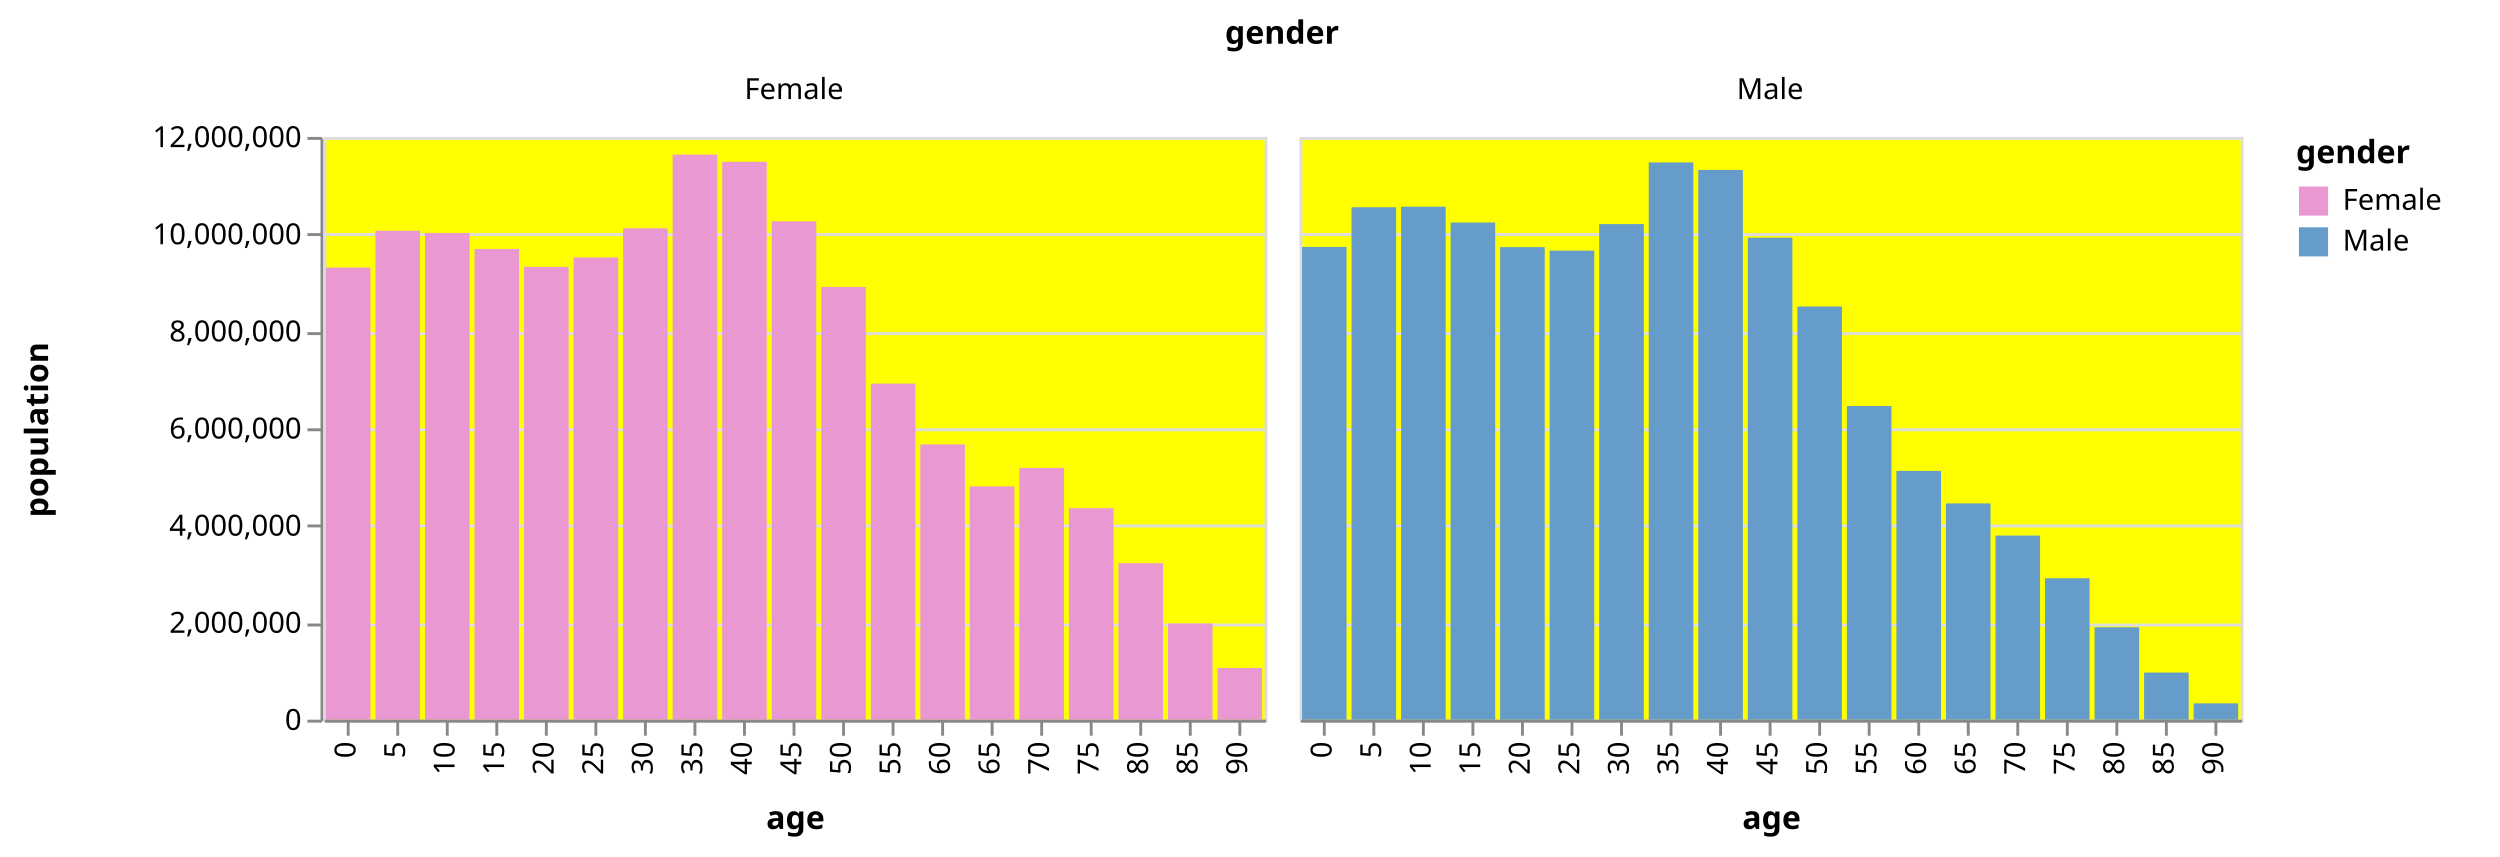
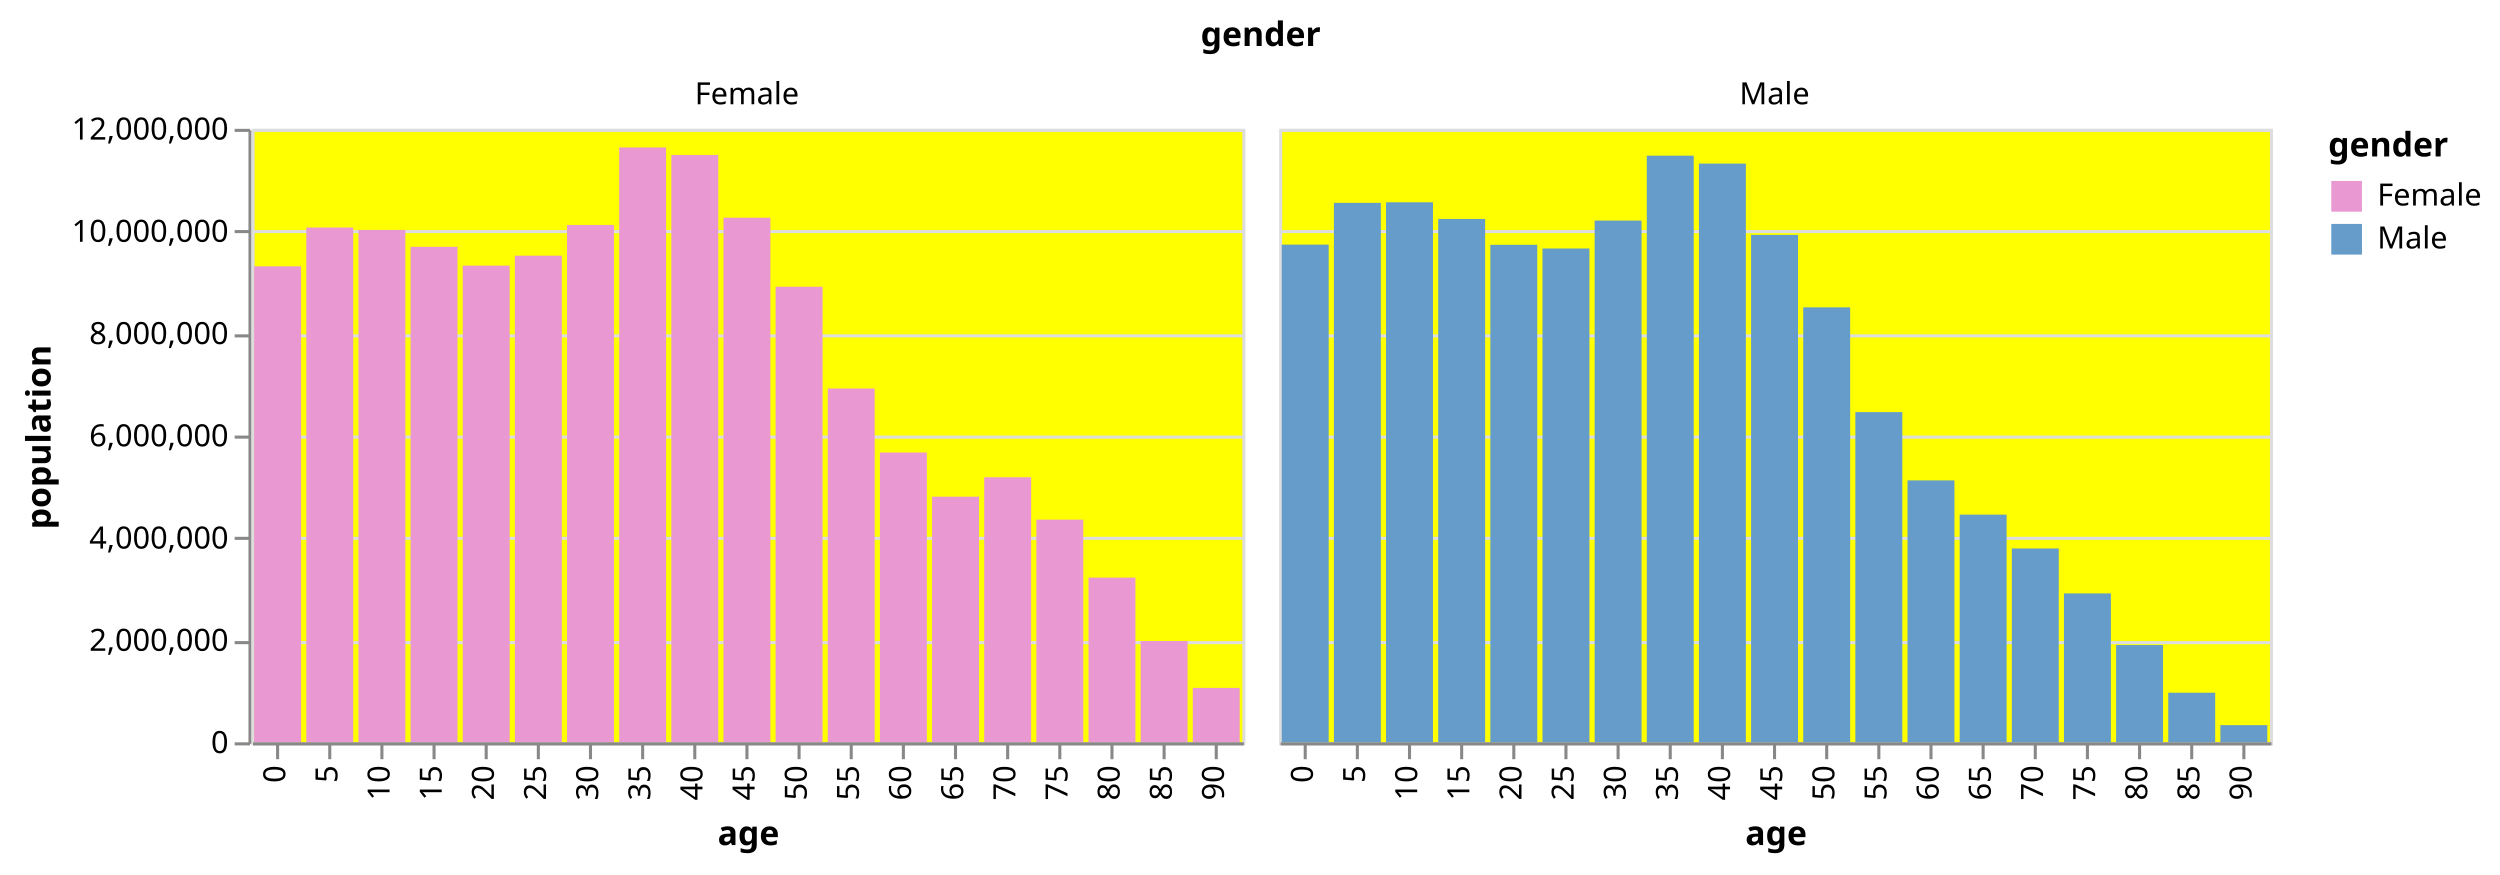
- <svg xmlns="http://www.w3.org/2000/svg" class="marks" width="858" height="294" viewBox="0 0 858 294" version="1.1">
-   <g transform="translate(111,47)">
+ <svg xmlns="http://www.w3.org/2000/svg" class="marks" width="815" height="285" viewBox="0 0 815 285" version="1.1">
+   <g transform="translate(82,42)">
    <g class="mark-group role-frame root">
      <g transform="translate(0,0)">
        <path class="background" d="M0,0h0v0h0Z" style="fill: none;" />
        <g>
          <g class="mark-group role-column-title column_title">
-             <g transform="translate(329,-32)">
+             <g transform="translate(329,-27)">
              <path class="background" d="M0,0h0v0h0Z" style="fill: none;" />
              <g>
                <g class="mark-text role-column-title-text">
                  <text text-anchor="middle" transform="translate(0,0)" style="font-family: sans-serif; font-size: 11px; font-weight: bold; fill: #000;">gender</text>
                </g>
              </g>
            </g>
          </g>
          <g class="mark-group role-row-header row_header">
            <g transform="translate(-1,0)">
              <path class="background" d="M0,0h0v200h0Z" style="fill: none;" />
              <g>
                <g class="mark-group role-axis">
                  <g transform="translate(0.5,0.5)">
                    <path class="background" d="M0,0h0v0h0Z" style="pointer-events: none; fill: none;" />
                    <g>
                      <g class="mark-rule role-axis-tick" style="pointer-events: none;">
                        <line transform="translate(0,200)" x2="-5" y2="0" style="fill: none; stroke: #888; stroke-width: 1; opacity: 1;" />
                        <line transform="translate(0,167)" x2="-5" y2="0" style="fill: none; stroke: #888; stroke-width: 1; opacity: 1;" />
                        <line transform="translate(0,133)" x2="-5" y2="0" style="fill: none; stroke: #888; stroke-width: 1; opacity: 1;" />
                        <line transform="translate(0,100)" x2="-5" y2="0" style="fill: none; stroke: #888; stroke-width: 1; opacity: 1;" />
                        <line transform="translate(0,67)" x2="-5" y2="0" style="fill: none; stroke: #888; stroke-width: 1; opacity: 1;" />
                        <line transform="translate(0,33)" x2="-5" y2="0" style="fill: none; stroke: #888; stroke-width: 1; opacity: 1;" />
                        <line transform="translate(0,0)" x2="-5" y2="0" style="fill: none; stroke: #888; stroke-width: 1; opacity: 1;" />
                      </g>
                      <g class="mark-text role-axis-label" style="pointer-events: none;">
                        <text text-anchor="end" transform="translate(-7,203)" style="font-family: sans-serif; font-size: 10px; fill: #000; opacity: 1;">0</text>
                        <text text-anchor="end" transform="translate(-7,169.6667)" style="font-family: sans-serif; font-size: 10px; fill: #000; opacity: 1;">2,000,000</text>
                        <text text-anchor="end" transform="translate(-7,136.3333)" style="font-family: sans-serif; font-size: 10px; fill: #000; opacity: 1;">4,000,000</text>
                        <text text-anchor="end" transform="translate(-7,103)" style="font-family: sans-serif; font-size: 10px; fill: #000; opacity: 1;">6,000,000</text>
                        <text text-anchor="end" transform="translate(-7,69.66667)" style="font-family: sans-serif; font-size: 10px; fill: #000; opacity: 1;">8,000,000</text>
                        <text text-anchor="end" transform="translate(-7,36.33333)" style="font-family: sans-serif; font-size: 10px; fill: #000; opacity: 1;">10,000,000</text>
                        <text text-anchor="end" transform="translate(-7,3)" style="font-family: sans-serif; font-size: 10px; fill: #000; opacity: 1;">12,000,000</text>
                      </g>
                      <g class="mark-rule role-axis-domain" style="pointer-events: none;">
                        <line transform="translate(0,200)" x2="0" y2="-200" style="fill: none; stroke: #888; stroke-width: 1; opacity: 1;" />
                      </g>
                      <g class="mark-text role-axis-title" style="pointer-events: none;">
-                         <text text-anchor="middle" transform="translate(-92,100) rotate(-90) translate(0,-2)" style="font-family: sans-serif; font-size: 11px; font-weight: bold; fill: #000; opacity: 1;">population</text>
+                         <text text-anchor="middle" transform="translate(-63,100) rotate(-90) translate(0,-2)" style="font-family: sans-serif; font-size: 11px; font-weight: bold; fill: #000; opacity: 1;">population</text>
                      </g>
                    </g>
                  </g>
                </g>
              </g>
            </g>
          </g>
          <g class="mark-group role-column-header column_header">
            <g transform="translate(0,-1)">
              <path class="background" d="M0,0h323v0h-323Z" style="fill: none;" />
              <g>
                <g class="mark-text role-title" style="pointer-events: none;">
-                   <text text-anchor="middle" transform="translate(161.5,-12)" style="font-family: sans-serif; font-size: 10px; fill: #000; opacity: 1;">Female</text>
+                   <text text-anchor="middle" transform="translate(161.5,-7)" style="font-family: sans-serif; font-size: 10px; fill: #000; opacity: 1;">Female</text>
                </g>
              </g>
            </g>
            <g transform="translate(335,-1)">
              <path class="background" d="M0,0h323v0h-323Z" style="fill: none;" />
              <g>
                <g class="mark-text role-title" style="pointer-events: none;">
-                   <text text-anchor="middle" transform="translate(161.5,-12)" style="font-family: sans-serif; font-size: 10px; fill: #000; opacity: 1;">Male</text>
+                   <text text-anchor="middle" transform="translate(161.5,-7)" style="font-family: sans-serif; font-size: 10px; fill: #000; opacity: 1;">Male</text>
                </g>
              </g>
            </g>
          </g>
          <g class="mark-group role-scope cell">
            <g transform="translate(0,0)">
              <path class="background" d="M0.5,0.5h323v200h-323Z" style="fill: yellow; stroke: #ddd;" />
              <g>
                <g class="mark-group role-axis">
                  <g transform="translate(0.5,0.5)">
                    <path class="background" d="M0,0h0v0h0Z" style="pointer-events: none; fill: none;" />
                    <g>
                      <g class="mark-rule role-axis-grid" style="pointer-events: none;">
                        <line transform="translate(0,200)" x2="323" y2="0" style="fill: none; stroke: #ddd; stroke-width: 1; opacity: 1;" />
                        <line transform="translate(0,167)" x2="323" y2="0" style="fill: none; stroke: #ddd; stroke-width: 1; opacity: 1;" />
                        <line transform="translate(0,133)" x2="323" y2="0" style="fill: none; stroke: #ddd; stroke-width: 1; opacity: 1;" />
                        <line transform="translate(0,100)" x2="323" y2="0" style="fill: none; stroke: #ddd; stroke-width: 1; opacity: 1;" />
                        <line transform="translate(0,67)" x2="323" y2="0" style="fill: none; stroke: #ddd; stroke-width: 1; opacity: 1;" />
                        <line transform="translate(0,33)" x2="323" y2="0" style="fill: none; stroke: #ddd; stroke-width: 1; opacity: 1;" />
                        <line transform="translate(0,0)" x2="323" y2="0" style="fill: none; stroke: #ddd; stroke-width: 1; opacity: 1;" />
                      </g>
                    </g>
                  </g>
                </g>
                <g class="mark-rect role-mark child_marks">
                  <path d="M0.85,44.821h15.3v155.179h-15.3Z" style="fill: #EA98D2;" />
                  <path d="M17.85,32.174h15.3v167.826h-15.3Z" style="fill: #EA98D2;" />
                  <path d="M34.85,32.958h15.3v167.042h-15.3Z" style="fill: #EA98D2;" />
                  <path d="M51.85,38.456h15.3v161.544h-15.3Z" style="fill: #EA98D2;" />
                  <path d="M68.85,44.596h15.3v155.404h-15.3Z" style="fill: #EA98D2;" />
                  <path d="M85.85,41.358h15.3v158.642h-15.3Z" style="fill: #EA98D2;" />
                  <path d="M102.85,31.345h15.3v168.655h-15.3Z" style="fill: #EA98D2;" />
                  <path d="M119.85,6.073h15.3v193.927h-15.3Z" style="fill: #EA98D2;" />
                  <path d="M136.85,8.524h15.3v191.476h-15.3Z" style="fill: #EA98D2;" />
                  <path d="M153.85,28.979h15.3v171.021h-15.3Z" style="fill: #EA98D2;" />
                  <path d="M170.85,51.481h15.3v148.519h-15.3Z" style="fill: #EA98D2;" />
                  <path d="M187.85,84.646h15.3v115.354h-15.3Z" style="fill: #EA98D2;" />
                  <path d="M204.85,105.517h15.3v94.483h-15.3Z" style="fill: #EA98D2;" />
                  <path d="M221.85,119.92h15.3v80.08h-15.3Z" style="fill: #EA98D2;" />
                  <path d="M238.85,113.586h15.3v86.414h-15.3Z" style="fill: #EA98D2;" />
                  <path d="M255.85,127.406h15.3v72.594h-15.3Z" style="fill: #EA98D2;" />
                  <path d="M272.85,146.302h15.3v53.698h-15.3Z" style="fill: #EA98D2;" />
                  <path d="M289.85,166.981h15.3v33.019h-15.3Z" style="fill: #EA98D2;" />
                  <path d="M306.85,182.257h15.3v17.743h-15.3Z" style="fill: #EA98D2;" />
                </g>
                <g class="mark-group role-axis">
                  <g transform="translate(0.5,200.5)">
                    <path class="background" d="M0,0h0v0h0Z" style="pointer-events: none; fill: none;" />
                    <g>
                      <g class="mark-rule role-axis-tick" style="pointer-events: none;">
                        <line transform="translate(8,0)" x2="0" y2="5" style="fill: none; stroke: #888; stroke-width: 1; opacity: 1;" />
                        <line transform="translate(25,0)" x2="0" y2="5" style="fill: none; stroke: #888; stroke-width: 1; opacity: 1;" />
                        <line transform="translate(42,0)" x2="0" y2="5" style="fill: none; stroke: #888; stroke-width: 1; opacity: 1;" />
                        <line transform="translate(59,0)" x2="0" y2="5" style="fill: none; stroke: #888; stroke-width: 1; opacity: 1;" />
                        <line transform="translate(76,0)" x2="0" y2="5" style="fill: none; stroke: #888; stroke-width: 1; opacity: 1;" />
                        <line transform="translate(93,0)" x2="0" y2="5" style="fill: none; stroke: #888; stroke-width: 1; opacity: 1;" />
                        <line transform="translate(110,0)" x2="0" y2="5" style="fill: none; stroke: #888; stroke-width: 1; opacity: 1;" />
                        <line transform="translate(127,0)" x2="0" y2="5" style="fill: none; stroke: #888; stroke-width: 1; opacity: 1;" />
                        <line transform="translate(144,0)" x2="0" y2="5" style="fill: none; stroke: #888; stroke-width: 1; opacity: 1;" />
                        <line transform="translate(161,0)" x2="0" y2="5" style="fill: none; stroke: #888; stroke-width: 1; opacity: 1;" />
                        <line transform="translate(178,0)" x2="0" y2="5" style="fill: none; stroke: #888; stroke-width: 1; opacity: 1;" />
                        <line transform="translate(195,0)" x2="0" y2="5" style="fill: none; stroke: #888; stroke-width: 1; opacity: 1;" />
                        <line transform="translate(212,0)" x2="0" y2="5" style="fill: none; stroke: #888; stroke-width: 1; opacity: 1;" />
                        <line transform="translate(229,0)" x2="0" y2="5" style="fill: none; stroke: #888; stroke-width: 1; opacity: 1;" />
                        <line transform="translate(246,0)" x2="0" y2="5" style="fill: none; stroke: #888; stroke-width: 1; opacity: 1;" />
                        <line transform="translate(263,0)" x2="0" y2="5" style="fill: none; stroke: #888; stroke-width: 1; opacity: 1;" />
                        <line transform="translate(280,0)" x2="0" y2="5" style="fill: none; stroke: #888; stroke-width: 1; opacity: 1;" />
                        <line transform="translate(297,0)" x2="0" y2="5" style="fill: none; stroke: #888; stroke-width: 1; opacity: 1;" />
                        <line transform="translate(314,0)" x2="0" y2="5" style="fill: none; stroke: #888; stroke-width: 1; opacity: 1;" />
                      </g>
                      <g class="mark-text role-axis-label" style="pointer-events: none;">
                        <text text-anchor="end" transform="translate(7.5,7) rotate(270) translate(0,3)" style="font-family: sans-serif; font-size: 10px; fill: #000; opacity: 1;">0</text>
                        <text text-anchor="end" transform="translate(24.5,7) rotate(270) translate(0,3)" style="font-family: sans-serif; font-size: 10px; fill: #000; opacity: 1;">5</text>
                        <text text-anchor="end" transform="translate(41.5,7) rotate(270) translate(0,3)" style="font-family: sans-serif; font-size: 10px; fill: #000; opacity: 1;">10</text>
                        <text text-anchor="end" transform="translate(58.5,7) rotate(270) translate(0,3)" style="font-family: sans-serif; font-size: 10px; fill: #000; opacity: 1;">15</text>
                        <text text-anchor="end" transform="translate(75.5,7) rotate(270) translate(0,3)" style="font-family: sans-serif; font-size: 10px; fill: #000; opacity: 1;">20</text>
                        <text text-anchor="end" transform="translate(92.5,7) rotate(270) translate(0,3)" style="font-family: sans-serif; font-size: 10px; fill: #000; opacity: 1;">25</text>
                        <text text-anchor="end" transform="translate(109.5,7) rotate(270) translate(0,3)" style="font-family: sans-serif; font-size: 10px; fill: #000; opacity: 1;">30</text>
                        <text text-anchor="end" transform="translate(126.5,7) rotate(270) translate(0,3)" style="font-family: sans-serif; font-size: 10px; fill: #000; opacity: 1;">35</text>
                        <text text-anchor="end" transform="translate(143.5,7) rotate(270) translate(0,3)" style="font-family: sans-serif; font-size: 10px; fill: #000; opacity: 1;">40</text>
                        <text text-anchor="end" transform="translate(160.5,7) rotate(270) translate(0,3)" style="font-family: sans-serif; font-size: 10px; fill: #000; opacity: 1;">45</text>
                        <text text-anchor="end" transform="translate(177.5,7) rotate(270) translate(0,3)" style="font-family: sans-serif; font-size: 10px; fill: #000; opacity: 1;">50</text>
                        <text text-anchor="end" transform="translate(194.5,7) rotate(270) translate(0,3)" style="font-family: sans-serif; font-size: 10px; fill: #000; opacity: 1;">55</text>
                        <text text-anchor="end" transform="translate(211.5,7) rotate(270) translate(0,3)" style="font-family: sans-serif; font-size: 10px; fill: #000; opacity: 1;">60</text>
                        <text text-anchor="end" transform="translate(228.5,7) rotate(270) translate(0,3)" style="font-family: sans-serif; font-size: 10px; fill: #000; opacity: 1;">65</text>
                        <text text-anchor="end" transform="translate(245.5,7) rotate(270) translate(0,3)" style="font-family: sans-serif; font-size: 10px; fill: #000; opacity: 1;">70</text>
                        <text text-anchor="end" transform="translate(262.5,7) rotate(270) translate(0,3)" style="font-family: sans-serif; font-size: 10px; fill: #000; opacity: 1;">75</text>
                        <text text-anchor="end" transform="translate(279.5,7) rotate(270) translate(0,3)" style="font-family: sans-serif; font-size: 10px; fill: #000; opacity: 1;">80</text>
                        <text text-anchor="end" transform="translate(296.5,7) rotate(270) translate(0,3)" style="font-family: sans-serif; font-size: 10px; fill: #000; opacity: 1;">85</text>
                        <text text-anchor="end" transform="translate(313.5,7) rotate(270) translate(0,3)" style="font-family: sans-serif; font-size: 10px; fill: #000; opacity: 1;">90</text>
                      </g>
                      <g class="mark-rule role-axis-domain" style="pointer-events: none;">
                        <line transform="translate(0,0)" x2="323" y2="0" style="fill: none; stroke: #888; stroke-width: 1; opacity: 1;" />
                      </g>
                      <g class="mark-text role-axis-title" style="pointer-events: none;">
-                         <text text-anchor="middle" transform="translate(161.5,37)" style="font-family: sans-serif; font-size: 11px; font-weight: bold; fill: #000; opacity: 1;">age</text>
+                         <text text-anchor="middle" transform="translate(161.5,33)" style="font-family: sans-serif; font-size: 11px; font-weight: bold; fill: #000; opacity: 1;">age</text>
                      </g>
                    </g>
                  </g>
                </g>
              </g>
            </g>
            <g transform="translate(335,0)">
              <path class="background" d="M0.5,0.5h323v200h-323Z" style="fill: yellow; stroke: #ddd;" />
              <g>
                <g class="mark-group role-axis">
                  <g transform="translate(0.5,0.5)">
                    <path class="background" d="M0,0h0v0h0Z" style="pointer-events: none; fill: none;" />
                    <g>
                      <g class="mark-rule role-axis-grid" style="pointer-events: none;">
                        <line transform="translate(0,200)" x2="323" y2="0" style="fill: none; stroke: #ddd; stroke-width: 1; opacity: 1;" />
                        <line transform="translate(0,167)" x2="323" y2="0" style="fill: none; stroke: #ddd; stroke-width: 1; opacity: 1;" />
                        <line transform="translate(0,133)" x2="323" y2="0" style="fill: none; stroke: #ddd; stroke-width: 1; opacity: 1;" />
                        <line transform="translate(0,100)" x2="323" y2="0" style="fill: none; stroke: #ddd; stroke-width: 1; opacity: 1;" />
                        <line transform="translate(0,67)" x2="323" y2="0" style="fill: none; stroke: #ddd; stroke-width: 1; opacity: 1;" />
                        <line transform="translate(0,33)" x2="323" y2="0" style="fill: none; stroke: #ddd; stroke-width: 1; opacity: 1;" />
                        <line transform="translate(0,0)" x2="323" y2="0" style="fill: none; stroke: #ddd; stroke-width: 1; opacity: 1;" />
                      </g>
                    </g>
                  </g>
                </g>
                <g class="mark-rect role-mark child_marks">
                  <path d="M0.85,37.744h15.3v162.256h-15.3Z" style="fill: #659CCA;" />
                  <path d="M17.85,24.131h15.3v175.869h-15.3Z" style="fill: #659CCA;" />
                  <path d="M34.85,23.946h15.3v176.054h-15.3Z" style="fill: #659CCA;" />
                  <path d="M51.85,29.376h15.3v170.624h-15.3Z" style="fill: #659CCA;" />
                  <path d="M68.85,37.811h15.3v162.189h-15.3Z" style="fill: #659CCA;" />
                  <path d="M85.85,39.008h15.3v160.992h-15.3Z" style="fill: #659CCA;" />
                  <path d="M102.85,29.902h15.3v170.098h-15.3Z" style="fill: #659CCA;" />
                  <path d="M119.85,8.747h15.3v191.253h-15.3Z" style="fill: #659CCA;" />
                  <path d="M136.85,11.329h15.3v188.671h-15.3Z" style="fill: #659CCA;" />
                  <path d="M153.85,34.583h15.3v165.417h-15.3Z" style="fill: #659CCA;" />
                  <path d="M170.85,58.201h15.3v141.799h-15.3Z" style="fill: #659CCA;" />
                  <path d="M187.85,92.349h15.3v107.651h-15.3Z" style="fill: #659CCA;" />
                  <path d="M204.85,114.61h15.3v85.39h-15.3Z" style="fill: #659CCA;" />
                  <path d="M221.85,125.773h15.3v74.227h-15.3Z" style="fill: #659CCA;" />
                  <path d="M238.85,136.798h15.3v63.202h-15.3Z" style="fill: #659CCA;" />
                  <path d="M255.85,151.456h15.3v48.544h-15.3Z" style="fill: #659CCA;" />
                  <path d="M272.85,168.289h15.3v31.711h-15.3Z" style="fill: #659CCA;" />
                  <path d="M289.85,183.827h15.3v16.173h-15.3Z" style="fill: #659CCA;" />
                  <path d="M306.85,194.395h15.3v5.605h-15.3Z" style="fill: #659CCA;" />
                </g>
                <g class="mark-group role-axis">
                  <g transform="translate(0.5,200.5)">
                    <path class="background" d="M0,0h0v0h0Z" style="pointer-events: none; fill: none;" />
                    <g>
                      <g class="mark-rule role-axis-tick" style="pointer-events: none;">
                        <line transform="translate(8,0)" x2="0" y2="5" style="fill: none; stroke: #888; stroke-width: 1; opacity: 1;" />
                        <line transform="translate(25,0)" x2="0" y2="5" style="fill: none; stroke: #888; stroke-width: 1; opacity: 1;" />
                        <line transform="translate(42,0)" x2="0" y2="5" style="fill: none; stroke: #888; stroke-width: 1; opacity: 1;" />
                        <line transform="translate(59,0)" x2="0" y2="5" style="fill: none; stroke: #888; stroke-width: 1; opacity: 1;" />
                        <line transform="translate(76,0)" x2="0" y2="5" style="fill: none; stroke: #888; stroke-width: 1; opacity: 1;" />
                        <line transform="translate(93,0)" x2="0" y2="5" style="fill: none; stroke: #888; stroke-width: 1; opacity: 1;" />
                        <line transform="translate(110,0)" x2="0" y2="5" style="fill: none; stroke: #888; stroke-width: 1; opacity: 1;" />
                        <line transform="translate(127,0)" x2="0" y2="5" style="fill: none; stroke: #888; stroke-width: 1; opacity: 1;" />
                        <line transform="translate(144,0)" x2="0" y2="5" style="fill: none; stroke: #888; stroke-width: 1; opacity: 1;" />
                        <line transform="translate(161,0)" x2="0" y2="5" style="fill: none; stroke: #888; stroke-width: 1; opacity: 1;" />
                        <line transform="translate(178,0)" x2="0" y2="5" style="fill: none; stroke: #888; stroke-width: 1; opacity: 1;" />
                        <line transform="translate(195,0)" x2="0" y2="5" style="fill: none; stroke: #888; stroke-width: 1; opacity: 1;" />
                        <line transform="translate(212,0)" x2="0" y2="5" style="fill: none; stroke: #888; stroke-width: 1; opacity: 1;" />
                        <line transform="translate(229,0)" x2="0" y2="5" style="fill: none; stroke: #888; stroke-width: 1; opacity: 1;" />
                        <line transform="translate(246,0)" x2="0" y2="5" style="fill: none; stroke: #888; stroke-width: 1; opacity: 1;" />
                        <line transform="translate(263,0)" x2="0" y2="5" style="fill: none; stroke: #888; stroke-width: 1; opacity: 1;" />
                        <line transform="translate(280,0)" x2="0" y2="5" style="fill: none; stroke: #888; stroke-width: 1; opacity: 1;" />
                        <line transform="translate(297,0)" x2="0" y2="5" style="fill: none; stroke: #888; stroke-width: 1; opacity: 1;" />
                        <line transform="translate(314,0)" x2="0" y2="5" style="fill: none; stroke: #888; stroke-width: 1; opacity: 1;" />
                      </g>
                      <g class="mark-text role-axis-label" style="pointer-events: none;">
                        <text text-anchor="end" transform="translate(7.5,7) rotate(270) translate(0,3)" style="font-family: sans-serif; font-size: 10px; fill: #000; opacity: 1;">0</text>
                        <text text-anchor="end" transform="translate(24.5,7) rotate(270) translate(0,3)" style="font-family: sans-serif; font-size: 10px; fill: #000; opacity: 1;">5</text>
                        <text text-anchor="end" transform="translate(41.5,7) rotate(270) translate(0,3)" style="font-family: sans-serif; font-size: 10px; fill: #000; opacity: 1;">10</text>
                        <text text-anchor="end" transform="translate(58.5,7) rotate(270) translate(0,3)" style="font-family: sans-serif; font-size: 10px; fill: #000; opacity: 1;">15</text>
                        <text text-anchor="end" transform="translate(75.5,7) rotate(270) translate(0,3)" style="font-family: sans-serif; font-size: 10px; fill: #000; opacity: 1;">20</text>
                        <text text-anchor="end" transform="translate(92.5,7) rotate(270) translate(0,3)" style="font-family: sans-serif; font-size: 10px; fill: #000; opacity: 1;">25</text>
                        <text text-anchor="end" transform="translate(109.5,7) rotate(270) translate(0,3)" style="font-family: sans-serif; font-size: 10px; fill: #000; opacity: 1;">30</text>
                        <text text-anchor="end" transform="translate(126.5,7) rotate(270) translate(0,3)" style="font-family: sans-serif; font-size: 10px; fill: #000; opacity: 1;">35</text>
                        <text text-anchor="end" transform="translate(143.5,7) rotate(270) translate(0,3)" style="font-family: sans-serif; font-size: 10px; fill: #000; opacity: 1;">40</text>
                        <text text-anchor="end" transform="translate(160.5,7) rotate(270) translate(0,3)" style="font-family: sans-serif; font-size: 10px; fill: #000; opacity: 1;">45</text>
                        <text text-anchor="end" transform="translate(177.5,7) rotate(270) translate(0,3)" style="font-family: sans-serif; font-size: 10px; fill: #000; opacity: 1;">50</text>
                        <text text-anchor="end" transform="translate(194.5,7) rotate(270) translate(0,3)" style="font-family: sans-serif; font-size: 10px; fill: #000; opacity: 1;">55</text>
                        <text text-anchor="end" transform="translate(211.5,7) rotate(270) translate(0,3)" style="font-family: sans-serif; font-size: 10px; fill: #000; opacity: 1;">60</text>
                        <text text-anchor="end" transform="translate(228.5,7) rotate(270) translate(0,3)" style="font-family: sans-serif; font-size: 10px; fill: #000; opacity: 1;">65</text>
                        <text text-anchor="end" transform="translate(245.5,7) rotate(270) translate(0,3)" style="font-family: sans-serif; font-size: 10px; fill: #000; opacity: 1;">70</text>
                        <text text-anchor="end" transform="translate(262.5,7) rotate(270) translate(0,3)" style="font-family: sans-serif; font-size: 10px; fill: #000; opacity: 1;">75</text>
                        <text text-anchor="end" transform="translate(279.5,7) rotate(270) translate(0,3)" style="font-family: sans-serif; font-size: 10px; fill: #000; opacity: 1;">80</text>
                        <text text-anchor="end" transform="translate(296.5,7) rotate(270) translate(0,3)" style="font-family: sans-serif; font-size: 10px; fill: #000; opacity: 1;">85</text>
                        <text text-anchor="end" transform="translate(313.5,7) rotate(270) translate(0,3)" style="font-family: sans-serif; font-size: 10px; fill: #000; opacity: 1;">90</text>
                      </g>
                      <g class="mark-rule role-axis-domain" style="pointer-events: none;">
                        <line transform="translate(0,0)" x2="323" y2="0" style="fill: none; stroke: #888; stroke-width: 1; opacity: 1;" />
                      </g>
                      <g class="mark-text role-axis-title" style="pointer-events: none;">
-                         <text text-anchor="middle" transform="translate(161.5,37)" style="font-family: sans-serif; font-size: 11px; font-weight: bold; fill: #000; opacity: 1;">age</text>
+                         <text text-anchor="middle" transform="translate(161.5,33)" style="font-family: sans-serif; font-size: 11px; font-weight: bold; fill: #000; opacity: 1;">age</text>
                      </g>
                    </g>
                  </g>
                </g>
              </g>
            </g>
          </g>
          <g class="mark-group role-legend">
            <g transform="translate(677,0)">
-               <path class="background" d="M0,0h65v42h-65Z" style="pointer-events: none; fill: none;" />
+               <path class="background" d="M0,0h51v42h-51Z" style="pointer-events: none; fill: none;" />
              <g>
                <g class="mark-group role-legend-entry">
                  <g transform="translate(0,16)">
                    <path class="background" d="M0,0h0v0h0Z" style="pointer-events: none; fill: none;" />
                    <g>
                      <g class="mark-group role-scope">
                        <g transform="translate(0,0)">
-                           <path class="background" d="M0,0h65v12h-65Z" style="pointer-events: none; fill: none; opacity: 1;" />
+                           <path class="background" d="M0,0h51v12h-51Z" style="pointer-events: none; fill: none; opacity: 1;" />
                          <g>
                            <g class="mark-symbol role-legend-symbol" style="pointer-events: none;">
                              <path transform="translate(6,6)" d="M-5,-5h10v10h-10Z" style="fill: #EA98D2; stroke-width: 1.5; opacity: 1;" />
                            </g>
                            <g class="mark-text role-legend-label" style="pointer-events: none;">
                              <text text-anchor="start" transform="translate(16,9)" style="font-family: sans-serif; font-size: 10px; fill: #000; opacity: 1;">Female</text>
                            </g>
                          </g>
                        </g>
                        <g transform="translate(0,14)">
-                           <path class="background" d="M0,0h65v12h-65Z" style="pointer-events: none; fill: none; opacity: 1;" />
+                           <path class="background" d="M0,0h51v12h-51Z" style="pointer-events: none; fill: none; opacity: 1;" />
                          <g>
                            <g class="mark-symbol role-legend-symbol" style="pointer-events: none;">
                              <path transform="translate(6,6)" d="M-5,-5h10v10h-10Z" style="fill: #659CCA; stroke-width: 1.5; opacity: 1;" />
                            </g>
                            <g class="mark-text role-legend-label" style="pointer-events: none;">
                              <text text-anchor="start" transform="translate(16,9)" style="font-family: sans-serif; font-size: 10px; fill: #000; opacity: 1;">Male</text>
                            </g>
                          </g>
                        </g>
                      </g>
                    </g>
                  </g>
                </g>
                <g class="mark-text role-legend-title" style="pointer-events: none;">
                  <text text-anchor="start" transform="translate(0,9)" style="font-family: sans-serif; font-size: 11px; font-weight: bold; fill: #000; opacity: 1;">gender</text>
                </g>
              </g>
            </g>
          </g>
        </g>
      </g>
    </g>
  </g>
</svg>
